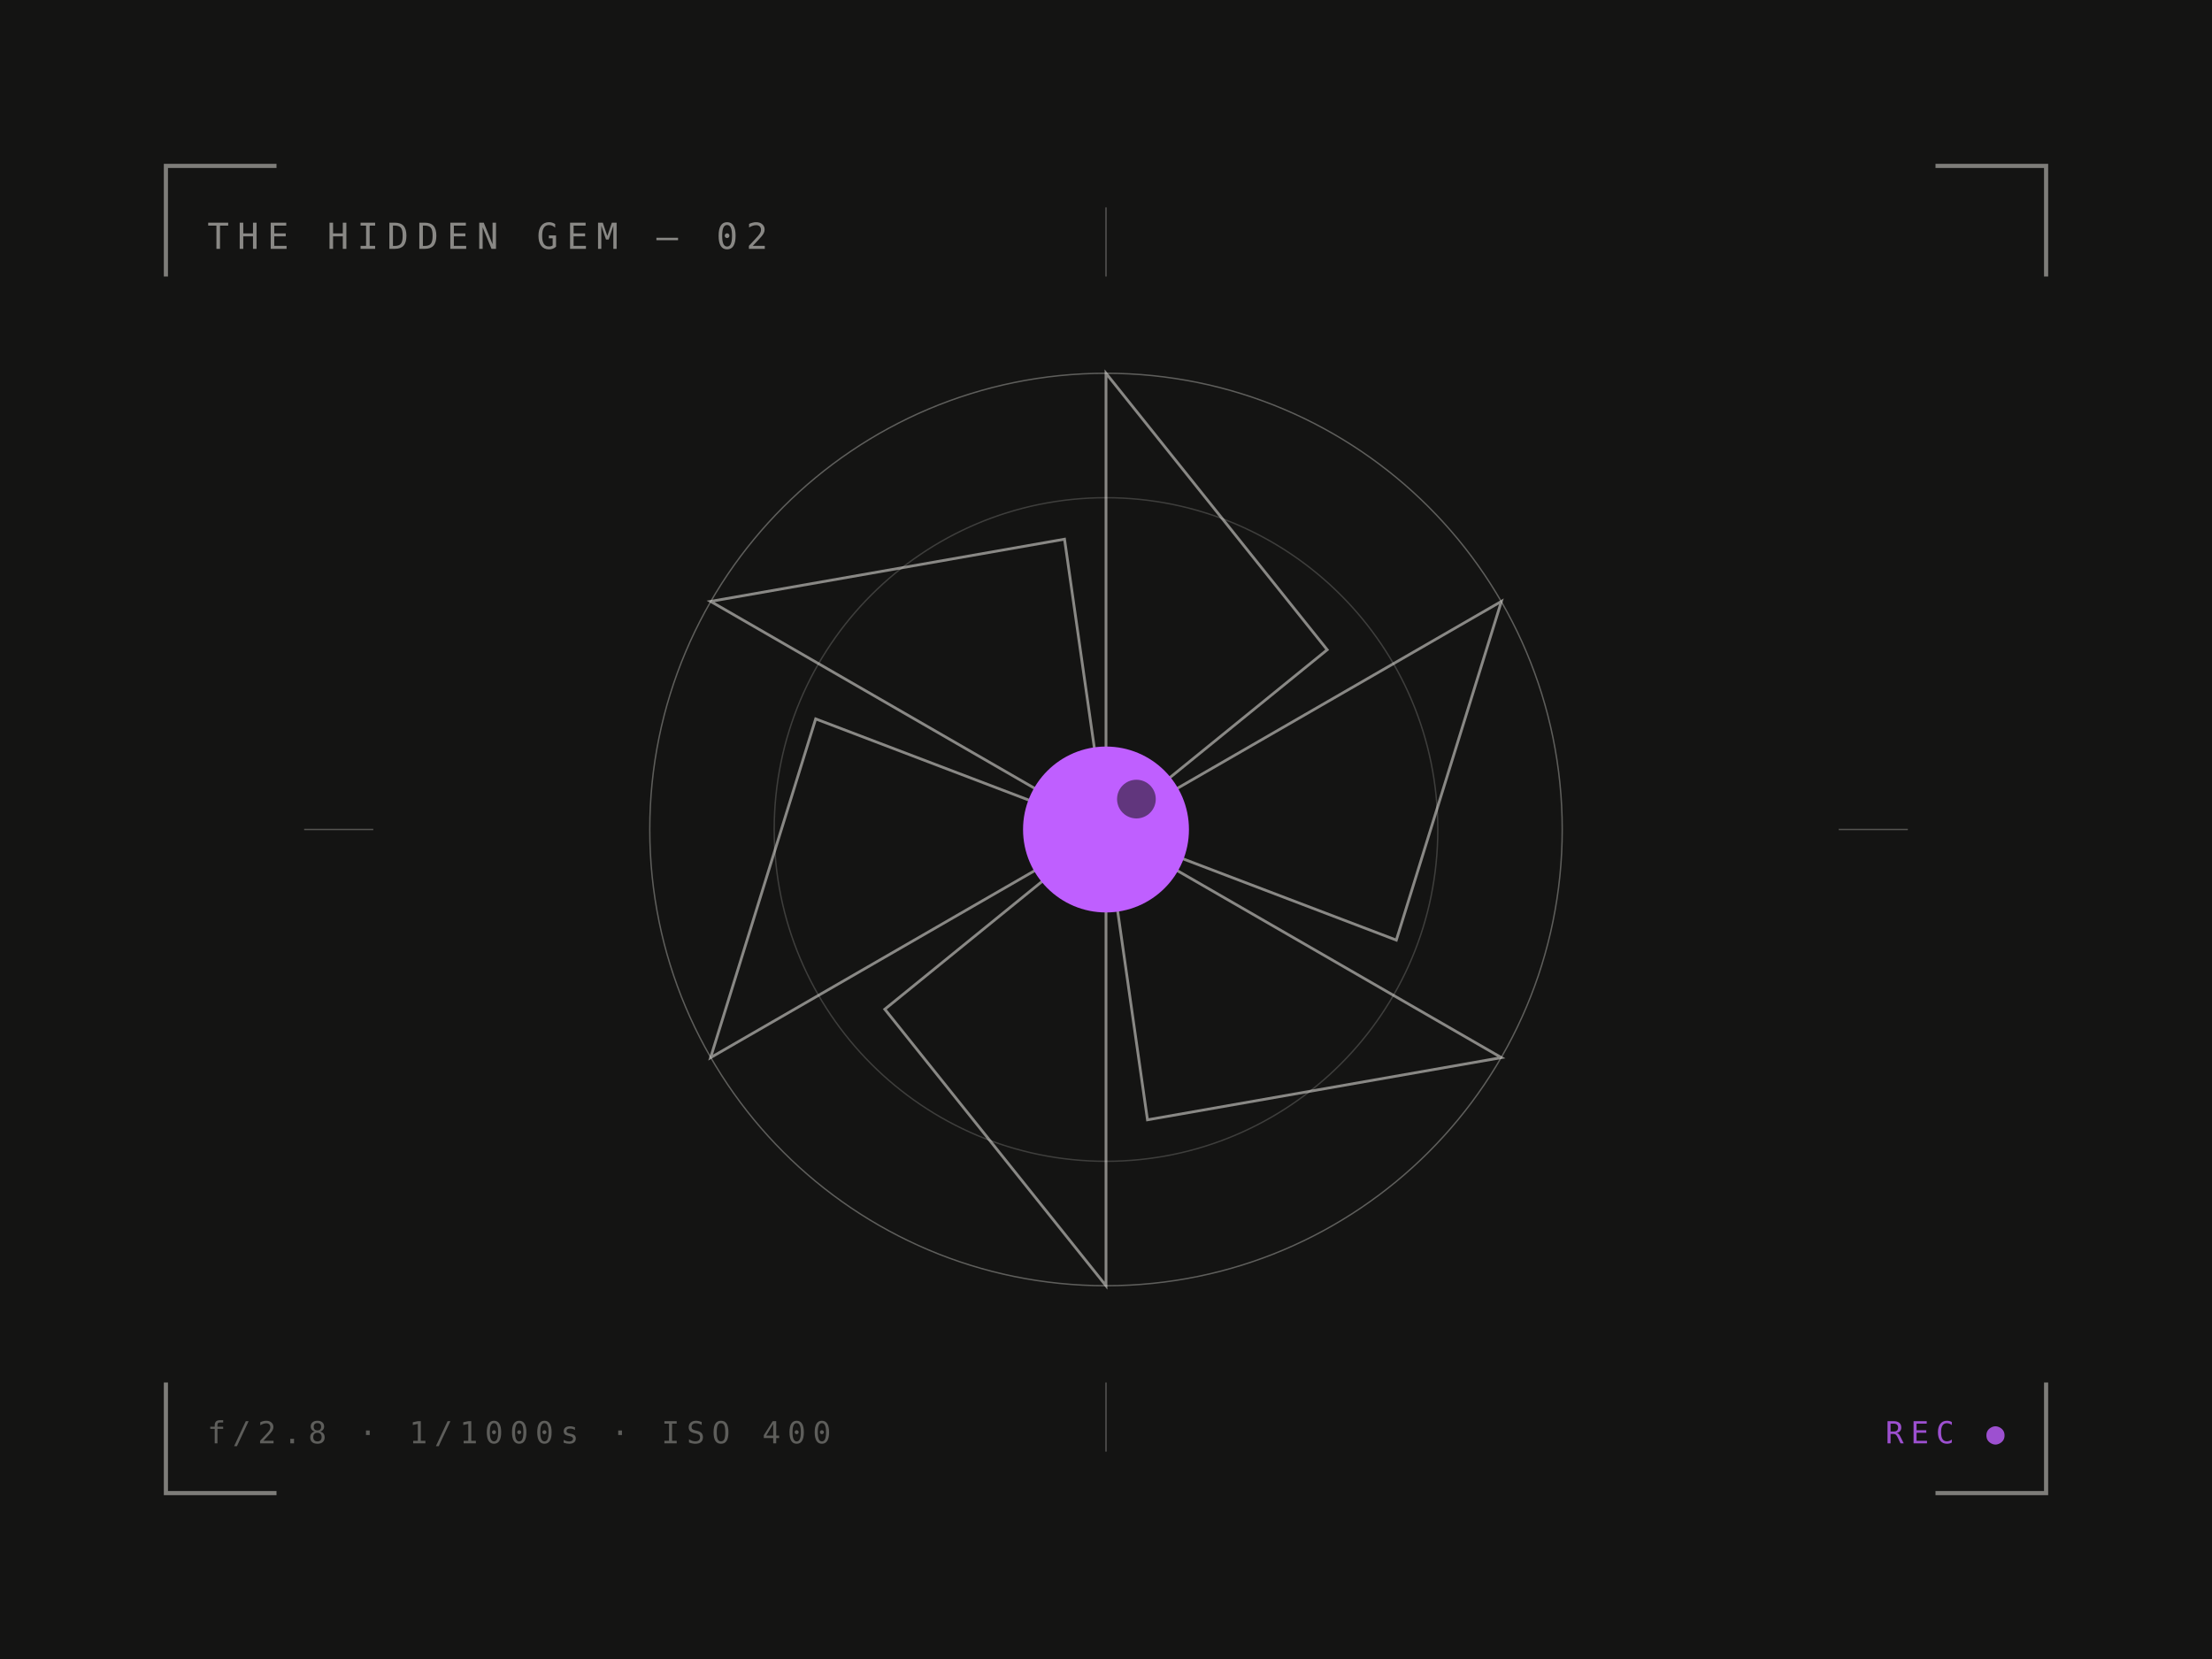
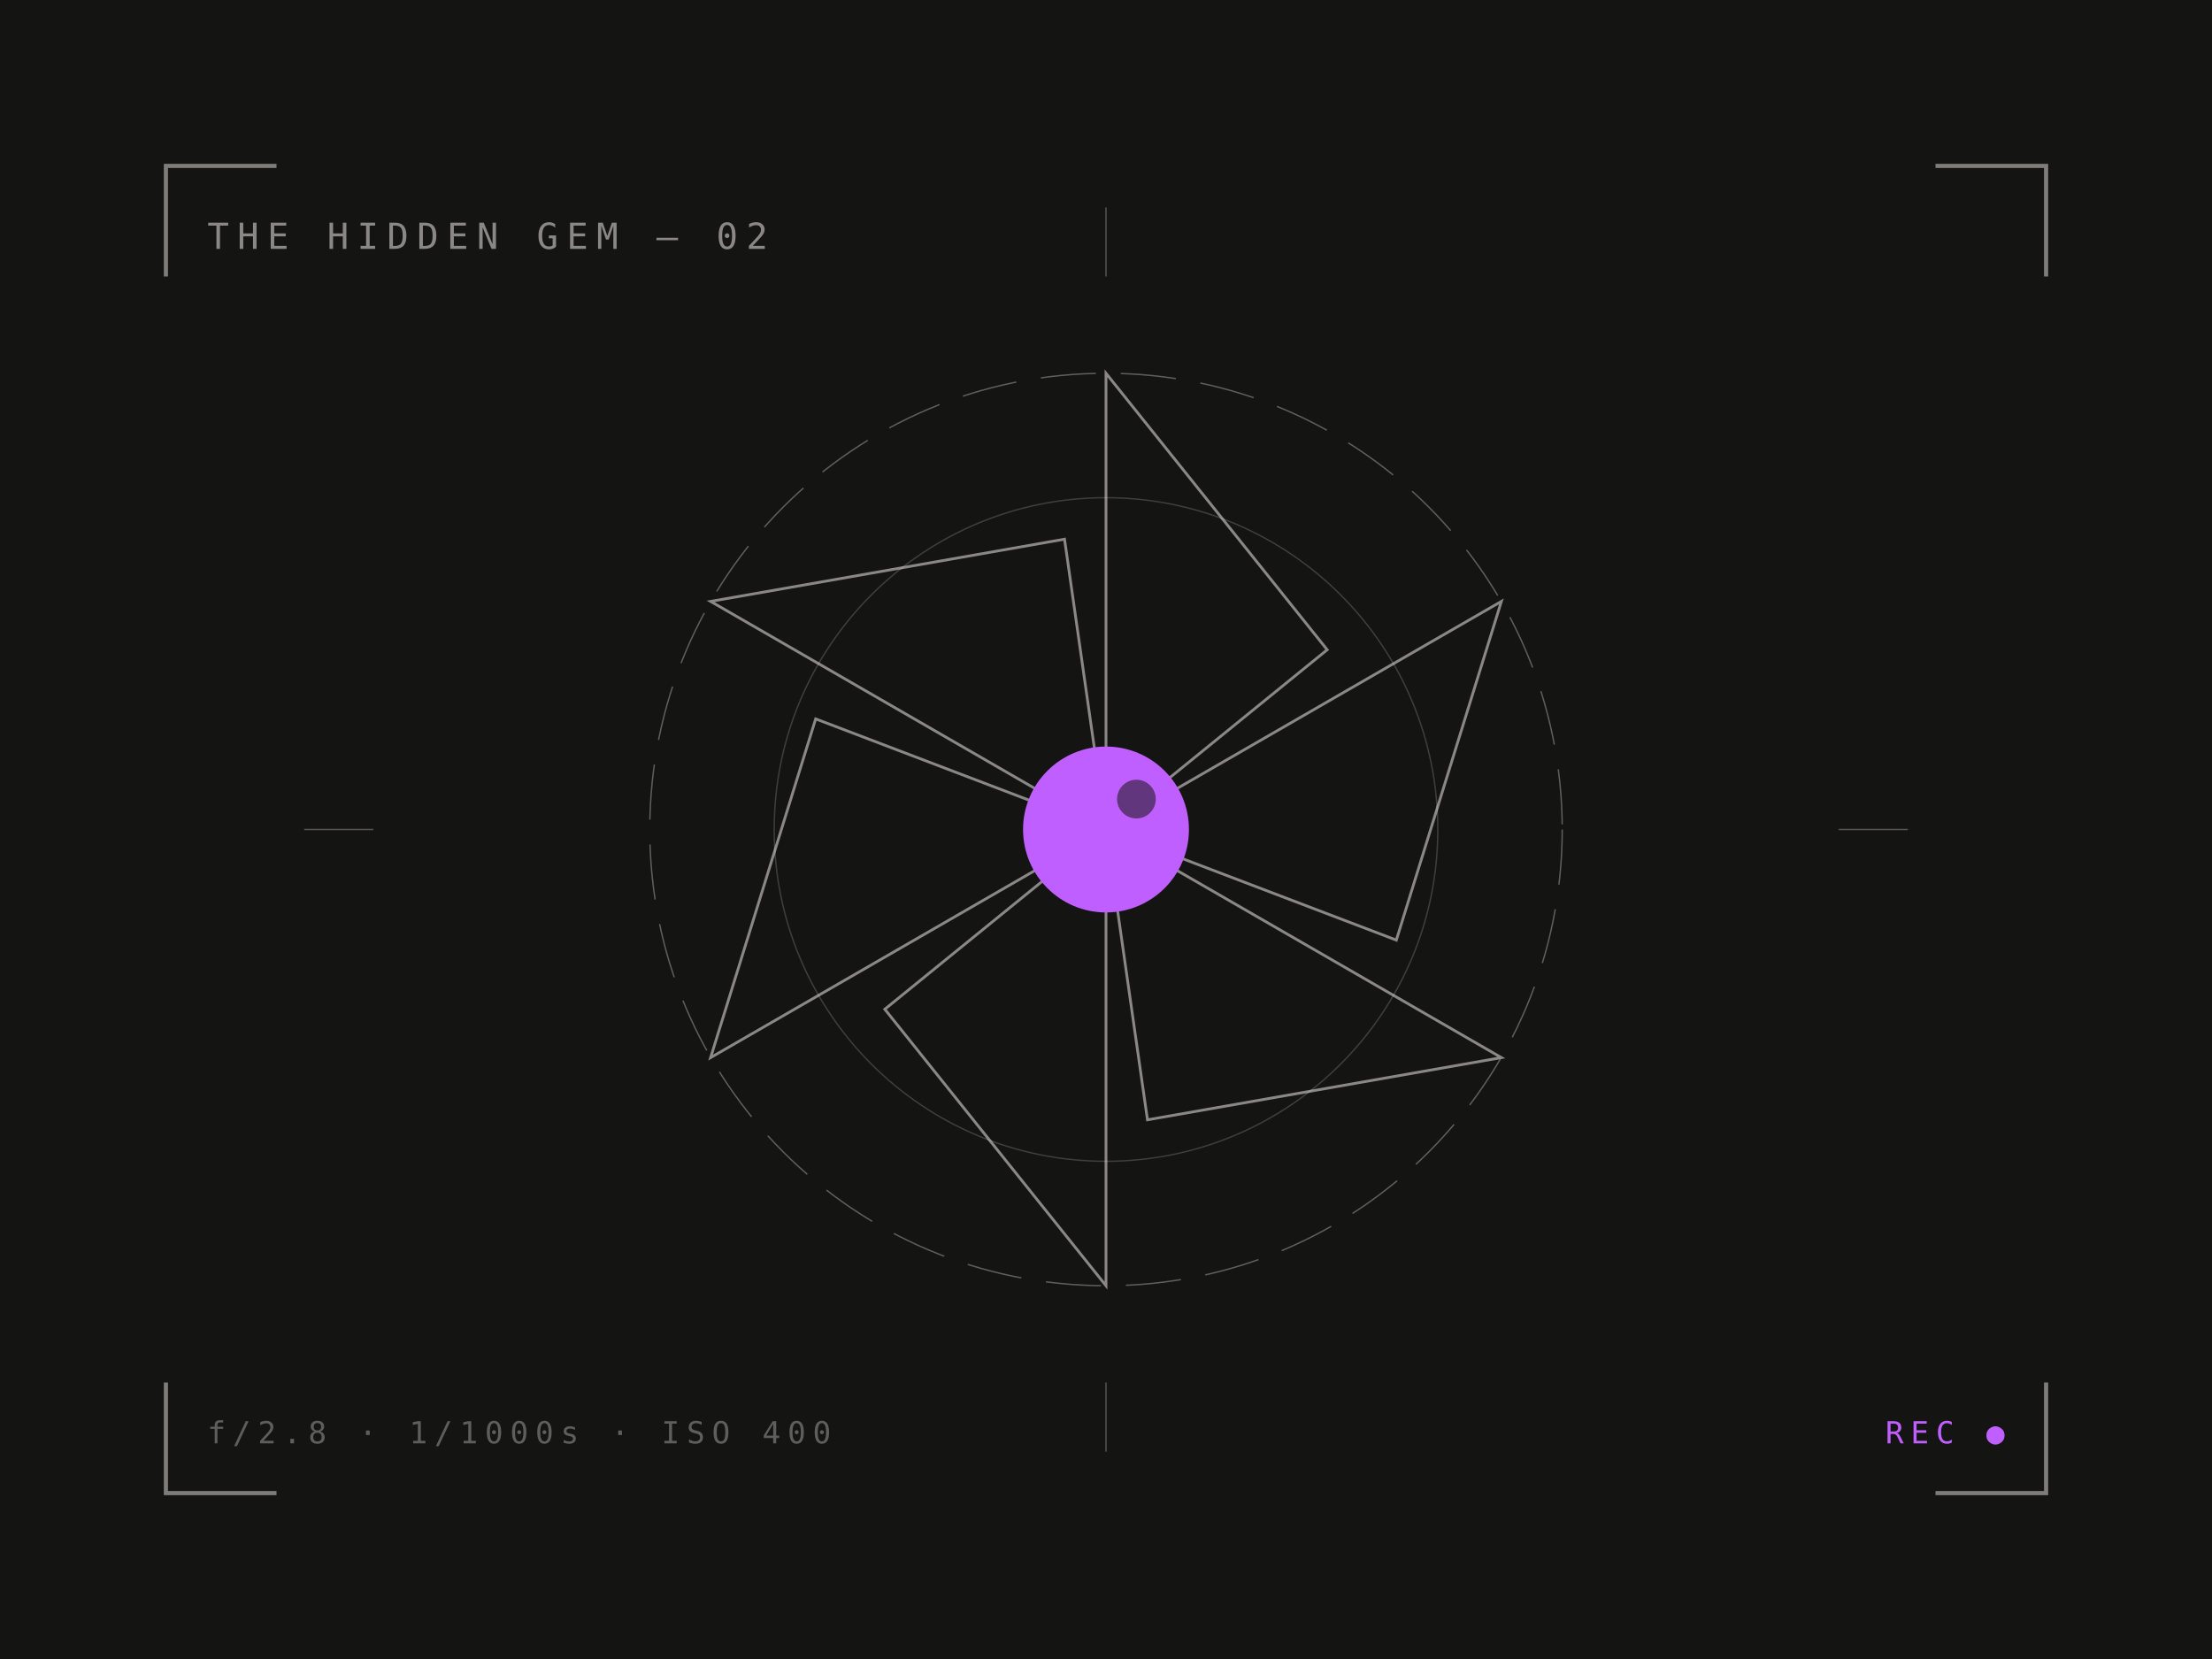
<svg xmlns="http://www.w3.org/2000/svg" viewBox="0 0 1600 1200" role="img" aria-label="The Hidden Gem poster">
+   <style>
+     .hg-blades {
+       transform-origin: 800px 600px;
+       animation: hg-rotate 46s linear infinite;
+     }
+     .hg-rings {
+       transform-origin: 800px 600px;
+       animation: hg-rotate 70s linear infinite reverse;
+     }
+     @keyframes hg-rotate {
+       to { transform: rotate(360deg); }
+     }
+     .hg-lens {
+       transform-box: fill-box;
+       transform-origin: center;
+       animation: hg-lens 4s ease-in-out infinite;
+     }
+     @keyframes hg-lens {
+       0%, 100% { transform: scale(1); }
+       50% { transform: scale(1.12); }
+     }
+     .hg-rec { animation: hg-rec 1.4s steps(1) infinite; }
+     @keyframes hg-rec {
+       0%, 55% { opacity: 0.8; }
+       56%, 100% { opacity: 0.15; }
+     }
+     @media (prefers-reduced-motion: reduce) {
+       * { animation: none !important; }
+     }
+   </style>
  <rect width="1600" height="1200" fill="#141413" />
  <g stroke="#e9e7e1" stroke-opacity="0.5" stroke-width="3" fill="none">
    <path d="M120 200 L120 120 L200 120" />
    <path d="M1400 120 L1480 120 L1480 200" />
    <path d="M1480 1000 L1480 1080 L1400 1080" />
    <path d="M200 1080 L120 1080 L120 1000" />
  </g>
-   <g fill="none" stroke="#e9e7e1">
-     <circle cx="800" cy="600" r="330" stroke-opacity="0.35" />
+   <g class="hg-rings" fill="none" stroke="#e9e7e1">
+     <circle cx="800" cy="600" r="330" stroke-opacity="0.35" stroke-dasharray="40 18" />
    <circle cx="800" cy="600" r="240" stroke-opacity="0.2" />
-     <g stroke-opacity="0.55" stroke-width="2">
-       <path d="M800 270 L960 470 L800 600 Z" />
-       <path d="M1086 435 L1010 680 L800 600 Z" />
-       <path d="M1086 765 L830 810 L800 600 Z" />
-       <path d="M800 930 L640 730 L800 600 Z" />
-       <path d="M514 765 L590 520 L800 600 Z" />
-       <path d="M514 435 L770 390 L800 600 Z" />
-     </g>
  </g>
-   <circle cx="800" cy="600" r="60" fill="#bf5fff" />
+   <g class="hg-blades" fill="none" stroke="#e9e7e1" stroke-opacity="0.55" stroke-width="2">
+     <path d="M800 270 L960 470 L800 600 Z" />
+     <path d="M1086 435 L1010 680 L800 600 Z" />
+     <path d="M1086 765 L830 810 L800 600 Z" />
+     <path d="M800 930 L640 730 L800 600 Z" />
+     <path d="M514 765 L590 520 L800 600 Z" />
+     <path d="M514 435 L770 390 L800 600 Z" />
+   </g>
+   <circle class="hg-lens" cx="800" cy="600" r="60" fill="#bf5fff" />
  <circle cx="822" cy="578" r="14" fill="#141413" fill-opacity="0.55" />
  <g stroke="#e9e7e1" stroke-opacity="0.3">
    <line x1="800" y1="150" x2="800" y2="200" />
    <line x1="800" y1="1000" x2="800" y2="1050" />
    <line x1="220" y1="600" x2="270" y2="600" />
    <line x1="1330" y1="600" x2="1380" y2="600" />
  </g>
  <text x="150" y="180" font-family="monospace" font-size="26" letter-spacing="6" fill="#e9e7e1" fill-opacity="0.55">THE HIDDEN GEM — 02</text>
  <text x="150" y="1044" font-family="monospace" font-size="22" letter-spacing="5" fill="#e9e7e1" fill-opacity="0.35">f/2.8 · 1/1000s · ISO 400</text>
-   <text x="1450" y="1044" text-anchor="end" font-family="monospace" font-size="22" letter-spacing="5" fill="#bf5fff" fill-opacity="0.8">REC ●</text>
+   <text class="hg-rec" x="1450" y="1044" text-anchor="end" font-family="monospace" font-size="22" letter-spacing="5" fill="#bf5fff">REC ●</text>
</svg>
